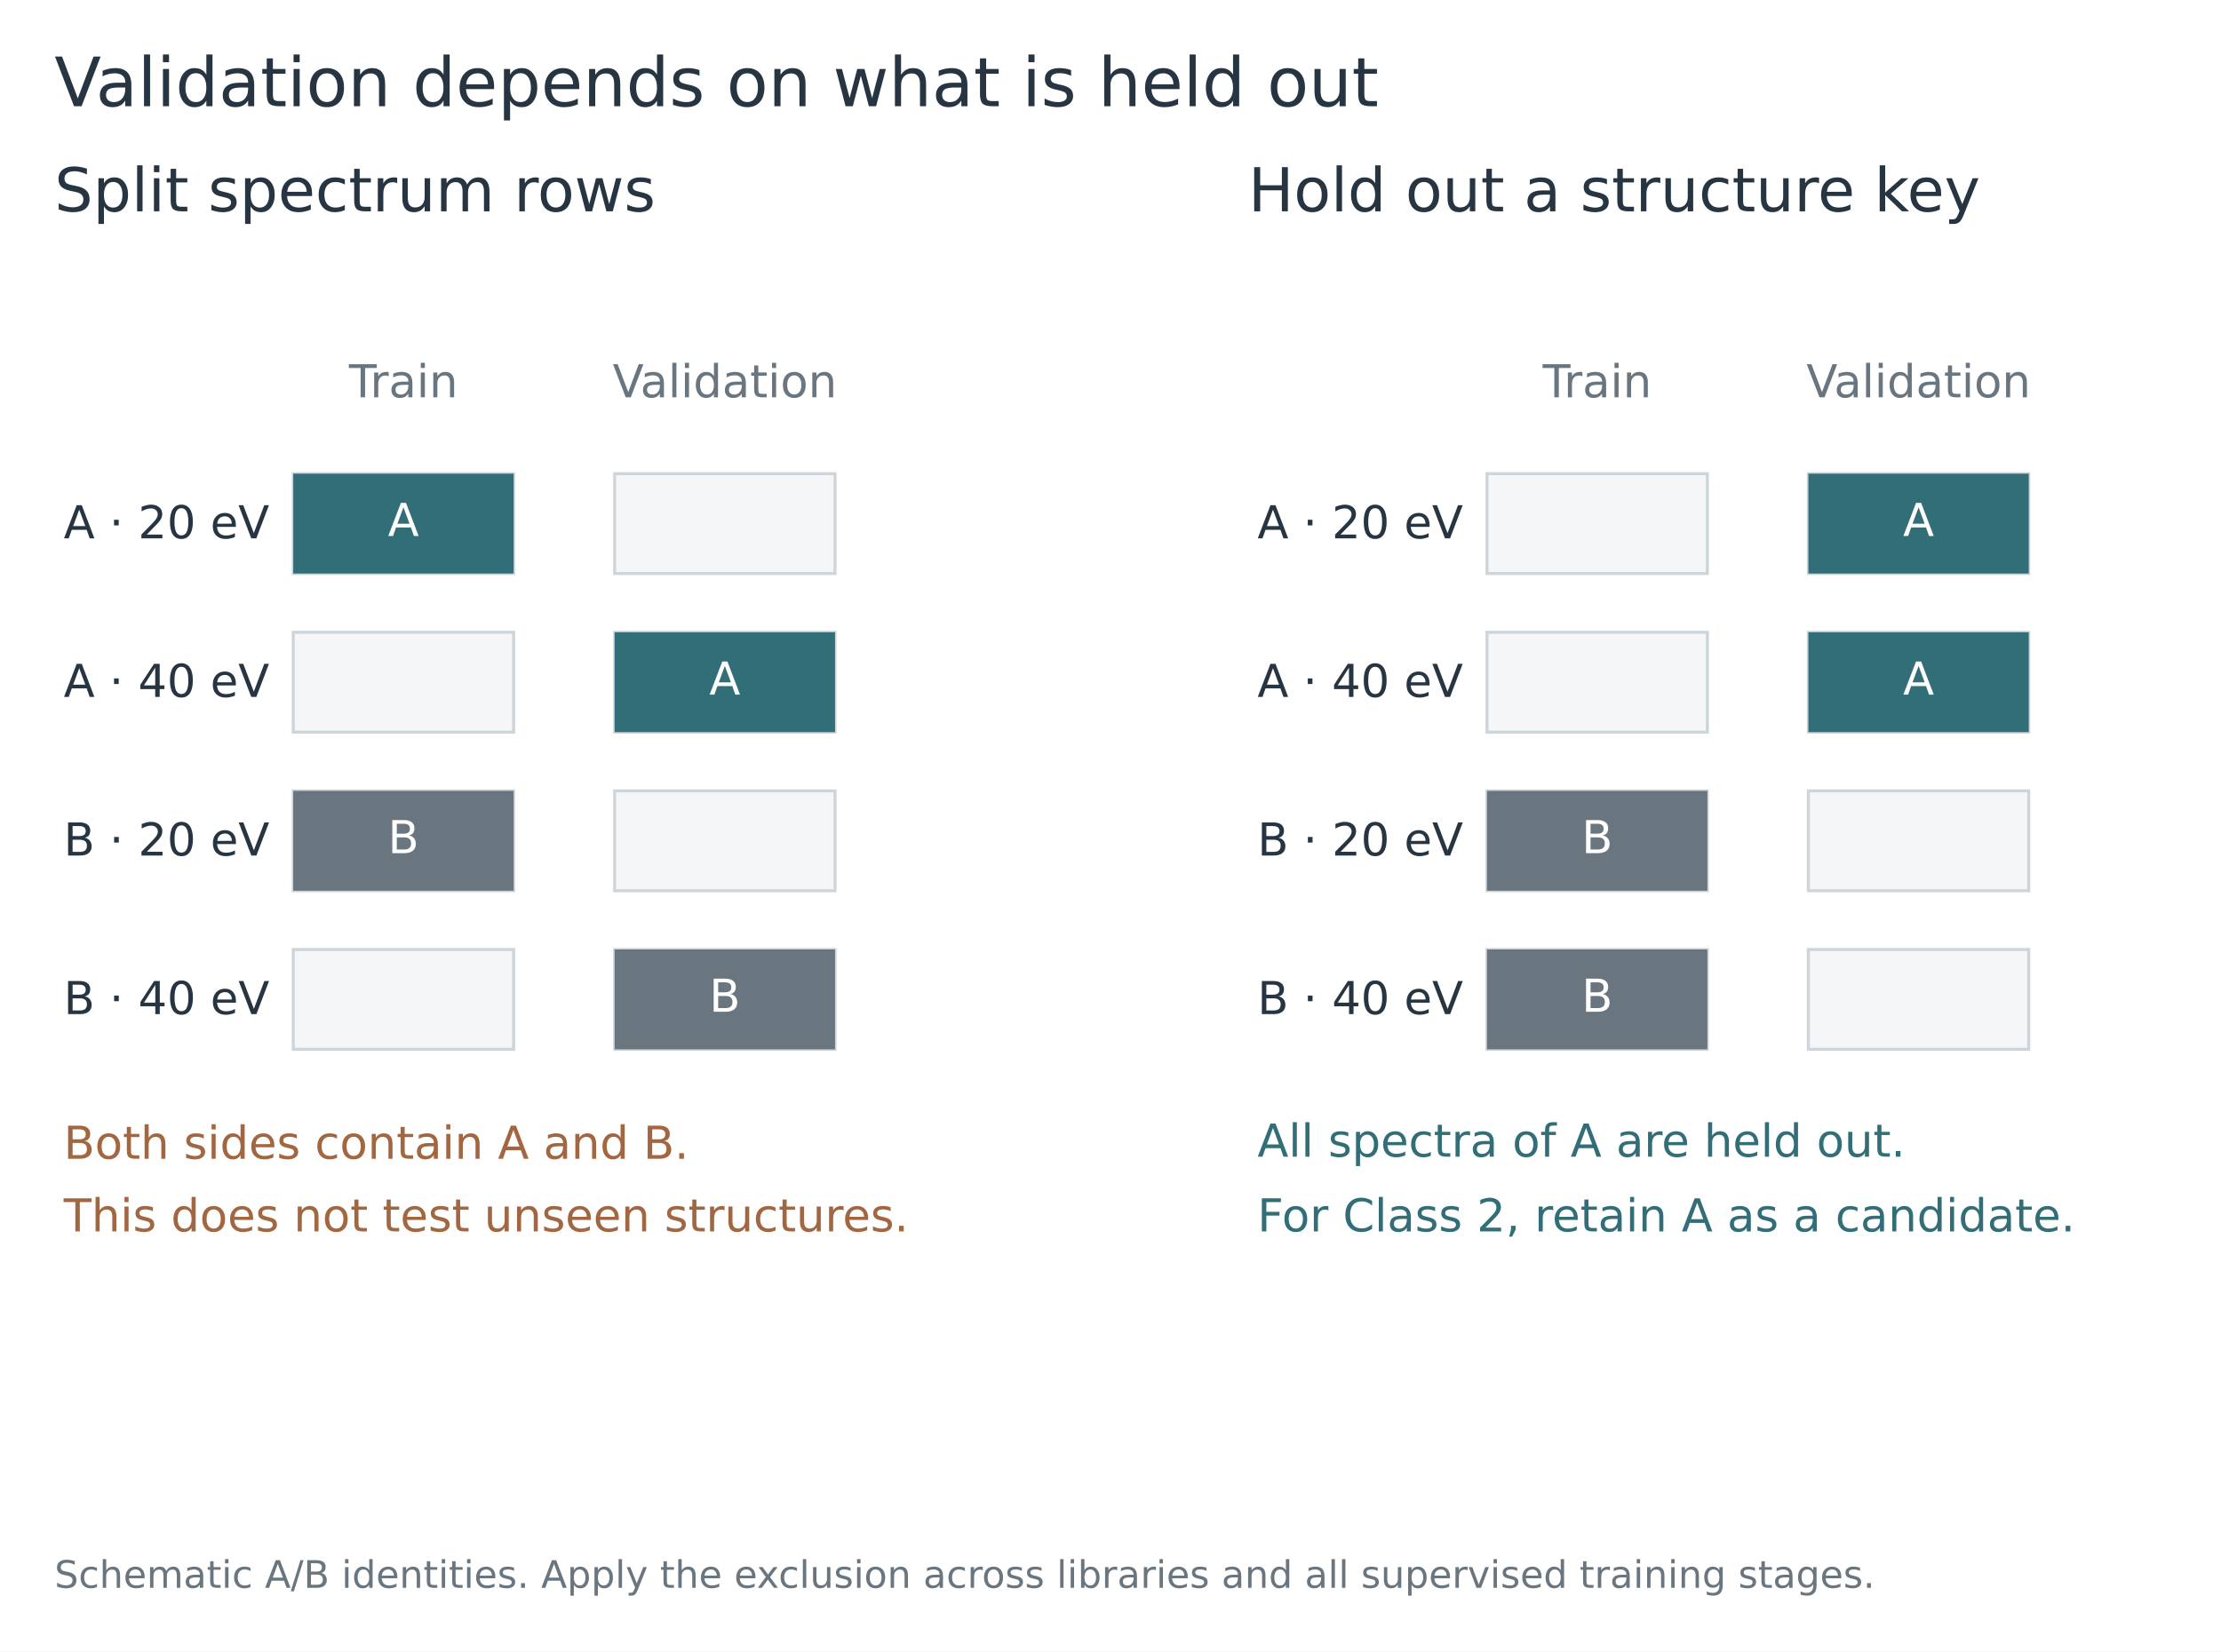
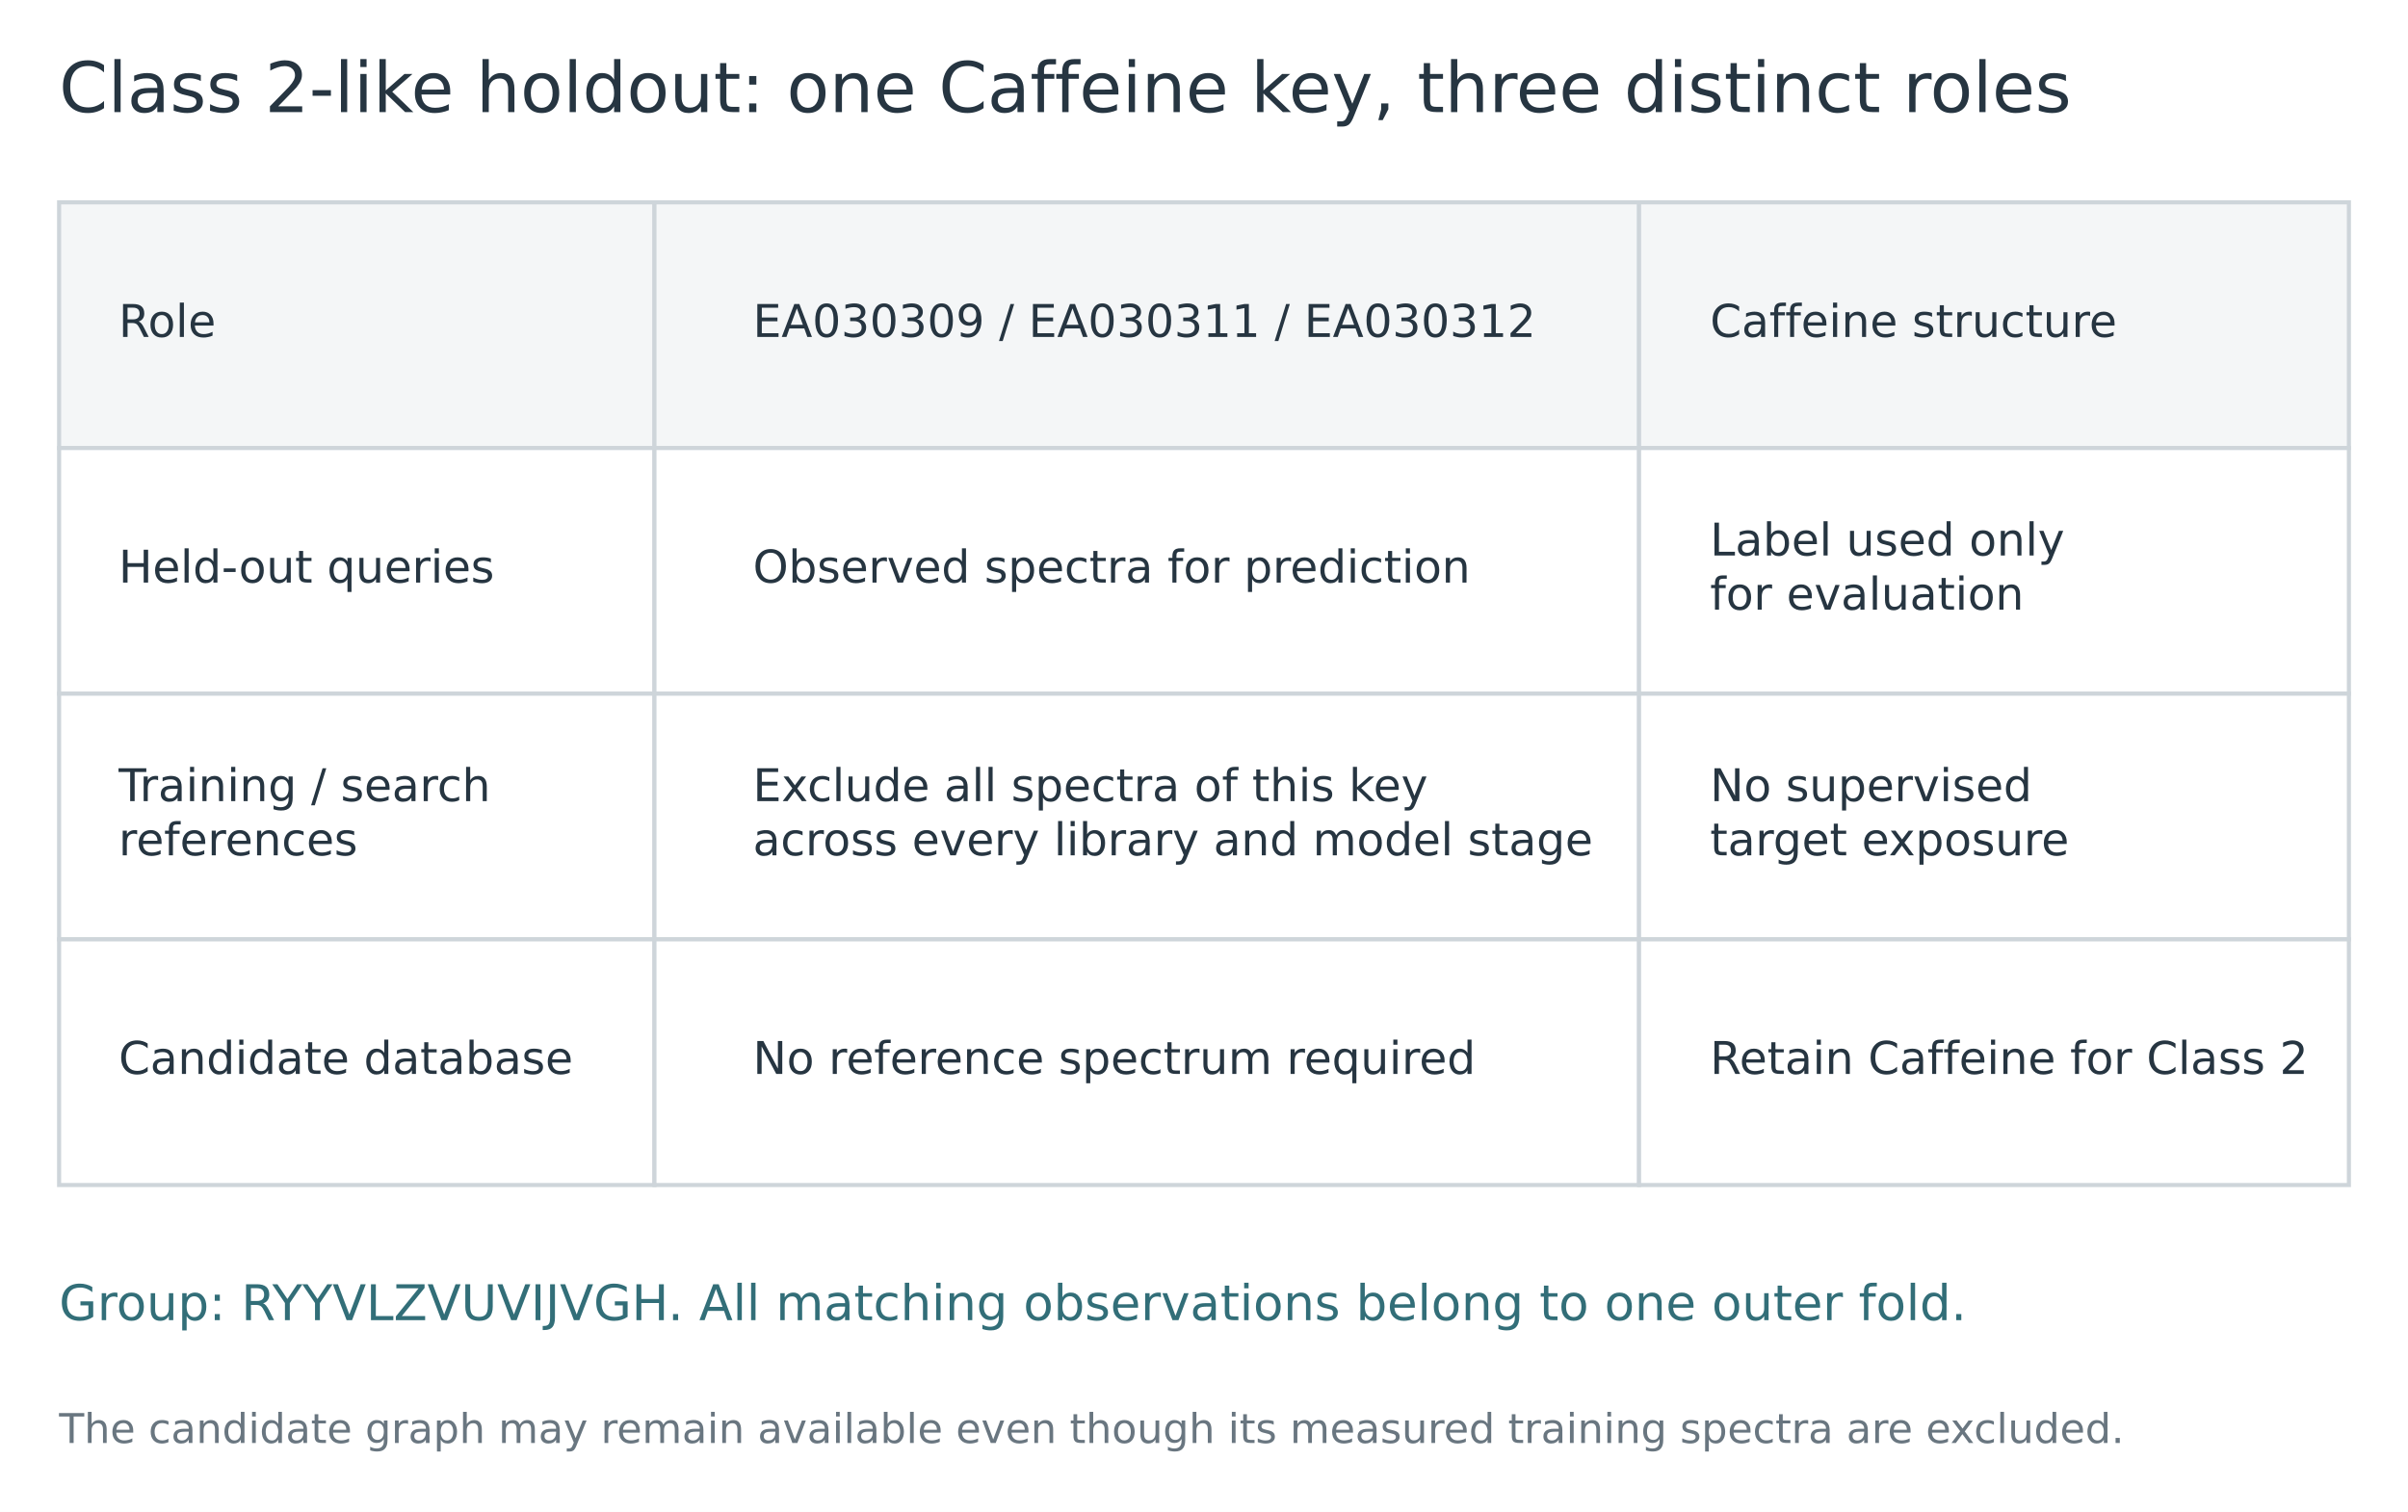
- <svg xmlns="http://www.w3.org/2000/svg" width="586.8pt" height="436.418pt" viewBox="0 0 586.8 436.418" version="1.1">
+ <svg xmlns="http://www.w3.org/2000/svg" width="586.8pt" height="368.489pt" viewBox="0 0 586.8 368.489" version="1.1">
  <defs>
    <style type="text/css">*{stroke-linejoin: round; stroke-linecap: butt}</style>
  </defs>
  <g id="figure_1">
    <g id="patch_1">
-       <path d="M 0 436.418 L 586.8 436.418 L 586.8 0 L 0 0 z " style="fill: #ffffff" />
+       <path d="M 0 368.489 L 586.8 368.489 L 586.8 -0 L 0 -0 z " style="fill: #ffffff" />
    </g>
    <g id="axes_1">
-       <g id="patch_2">
-         <path d="M 77.478 151.569 L 135.704 151.569 L 135.704 125.179 L 77.478 125.179 z " clip-path="url(#p78407b062c)" style="fill: #f4f6f7; stroke: #ced5da; stroke-width: 0.8; stroke-linejoin: miter" />
+       <g id="table_1">
+         <g id="patch_2">
+           <path d="M 14.4 109.193 L 159.48 109.193 L 159.48 49.317 L 14.4 49.317 z " style="fill: #f4f6f7; stroke: #ced5da; stroke-linejoin: miter" />
+         </g>
+         <g id="text_1">
+           <text style="font-size: 11px; font-family: 'DejaVu Sans'; text-anchor: start; fill: #263541" x="28.908" y="82.113" transform="rotate(-0 28.908 82.1128)">Role</text>
+         </g>
+         <g id="patch_3">
+           <path d="M 159.48 109.193 L 399.42 109.193 L 399.42 49.317 L 159.48 49.317 z " style="fill: #f4f6f7; stroke: #ced5da; stroke-linejoin: miter" />
+         </g>
+         <g id="text_2">
+           <text style="font-size: 11px; font-family: 'DejaVu Sans'; text-anchor: start; fill: #263541" x="183.474" y="82.112" transform="rotate(-0 183.474 82.11237)">EA030309 / EA030311 / EA030312</text>
+         </g>
+         <g id="patch_4">
+           <path d="M 399.42 109.193 L 572.4 109.193 L 572.4 49.317 L 399.42 49.317 z " style="fill: #f4f6f7; stroke: #ced5da; stroke-linejoin: miter" />
+         </g>
+         <g id="text_3">
+           <text style="font-size: 11px; font-family: 'DejaVu Sans'; text-anchor: start; fill: #263541" x="416.718" y="82.113" transform="rotate(-0 416.718 82.1128)">Caffeine structure</text>
+         </g>
+         <g id="patch_5">
+           <path d="M 14.4 169.068 L 159.48 169.068 L 159.48 109.193 L 14.4 109.193 z " style="fill: #ffffff; stroke: #ced5da; stroke-linejoin: miter" />
+         </g>
+         <g id="text_4">
+           <text style="font-size: 11px; font-family: 'DejaVu Sans'; text-anchor: start; fill: #263541" x="28.908" y="141.988" transform="rotate(-0 28.908 141.988)">Held-out queries</text>
+         </g>
+         <g id="patch_6">
+           <path d="M 159.48 169.068 L 399.42 169.068 L 399.42 109.193 L 159.48 109.193 z " style="fill: #ffffff; stroke: #ced5da; stroke-linejoin: miter" />
+         </g>
+         <g id="text_5">
+           <text style="font-size: 11px; font-family: 'DejaVu Sans'; text-anchor: start; fill: #263541" x="183.474" y="141.988" transform="rotate(-0 183.474 141.988)">Observed spectra for prediction</text>
+         </g>
+         <g id="patch_7">
+           <path d="M 399.42 169.068 L 572.4 169.068 L 572.4 109.193 L 399.42 109.193 z " style="fill: #ffffff; stroke: #ced5da; stroke-linejoin: miter" />
+         </g>
+         <g id="text_6">
+           <text style="font-size: 11px; font-family: 'DejaVu Sans'; fill: #263541" transform="translate(416.718 135.3865)">Label used only</text>
+           <text style="font-size: 11px; font-family: 'DejaVu Sans'; fill: #263541" transform="translate(416.718 148.5895)">for evaluation</text>
+         </g>
+         <g id="patch_8">
+           <path d="M 14.4 228.943 L 159.48 228.943 L 159.48 169.068 L 14.4 169.068 z " style="fill: #ffffff; stroke: #ced5da; stroke-linejoin: miter" />
+         </g>
+         <g id="text_7">
+           <text style="font-size: 11px; font-family: 'DejaVu Sans'; fill: #263541" transform="translate(28.908 195.2617)">Training / search</text>
+           <text style="font-size: 11px; font-family: 'DejaVu Sans'; fill: #263541" transform="translate(28.908 208.4647)">references</text>
+         </g>
+         <g id="patch_9">
+           <path d="M 159.48 228.943 L 399.42 228.943 L 399.42 169.068 L 159.48 169.068 z " style="fill: #ffffff; stroke: #ced5da; stroke-linejoin: miter" />
+         </g>
+         <g id="text_8">
+           <text style="font-size: 11px; font-family: 'DejaVu Sans'; fill: #263541" transform="translate(183.474 195.2617)">Exclude all spectra of this key</text>
+           <text style="font-size: 11px; font-family: 'DejaVu Sans'; fill: #263541" transform="translate(183.474 208.4647)">across every library and model stage</text>
+         </g>
+         <g id="patch_10">
+           <path d="M 399.42 228.943 L 572.4 228.943 L 572.4 169.068 L 399.42 169.068 z " style="fill: #ffffff; stroke: #ced5da; stroke-linejoin: miter" />
+         </g>
+         <g id="text_9">
+           <text style="font-size: 11px; font-family: 'DejaVu Sans'; fill: #263541" transform="translate(416.718 195.2621)">No supervised</text>
+           <text style="font-size: 11px; font-family: 'DejaVu Sans'; fill: #263541" transform="translate(416.718 208.4643)">target exposure</text>
+         </g>
+         <g id="patch_11">
+           <path d="M 14.4 288.818 L 159.48 288.818 L 159.48 228.943 L 14.4 228.943 z " style="fill: #ffffff; stroke: #ced5da; stroke-linejoin: miter" />
+         </g>
+         <g id="text_10">
+           <text style="font-size: 11px; font-family: 'DejaVu Sans'; text-anchor: start; fill: #263541" x="28.908" y="261.738" transform="rotate(-0 28.908 261.7384)">Candidate database</text>
+         </g>
+         <g id="patch_12">
+           <path d="M 159.48 288.818 L 399.42 288.818 L 399.42 228.943 L 159.48 228.943 z " style="fill: #ffffff; stroke: #ced5da; stroke-linejoin: miter" />
+         </g>
+         <g id="text_11">
+           <text style="font-size: 11px; font-family: 'DejaVu Sans'; text-anchor: start; fill: #263541" x="183.474" y="261.738" transform="rotate(-0 183.474 261.7384)">No reference spectrum required</text>
+         </g>
+         <g id="patch_13">
+           <path d="M 399.42 288.818 L 572.4 288.818 L 572.4 228.943 L 399.42 228.943 z " style="fill: #ffffff; stroke: #ced5da; stroke-linejoin: miter" />
+         </g>
+         <g id="text_12">
+           <text style="font-size: 11px; font-family: 'DejaVu Sans'; text-anchor: start; fill: #263541" x="416.718" y="261.738" transform="rotate(-0 416.718 261.7384)">Retain Caffeine for Class 2</text>
+         </g>
      </g>
-       <g id="patch_3">
-         <path d="M 162.391 151.569 L 220.617 151.569 L 220.617 125.179 L 162.391 125.179 z " clip-path="url(#p78407b062c)" style="fill: #f4f6f7; stroke: #ced5da; stroke-width: 0.8; stroke-linejoin: miter" />
+       <g id="text_13">
+         <text style="font-size: 12px; font-family: 'DejaVu Sans'; text-anchor: start; fill: #326e78" x="14.4" y="321.75" transform="rotate(-0 14.4 321.7495)">Group: RYYVLZVUVIJVGH. All matching observations belong to one outer fold.</text>
      </g>
-       <g id="patch_4">
-         <path d="M 77.478 193.481 L 135.704 193.481 L 135.704 167.092 L 77.478 167.092 z " clip-path="url(#p78407b062c)" style="fill: #f4f6f7; stroke: #ced5da; stroke-width: 0.8; stroke-linejoin: miter" />
+       <g id="text_14">
+         <text style="font-size: 10px; font-family: 'DejaVu Sans'; text-anchor: start; fill: #697680" x="14.4" y="351.687" transform="rotate(-0 14.4 351.6871)">The candidate graph may remain available even though its measured training spectra are excluded.</text>
      </g>
-       <g id="patch_5">
-         <path d="M 162.391 193.481 L 220.617 193.481 L 220.617 167.092 L 162.391 167.092 z " clip-path="url(#p78407b062c)" style="fill: #f4f6f7; stroke: #ced5da; stroke-width: 0.8; stroke-linejoin: miter" />
-       </g>
-       <g id="patch_6">
-         <path d="M 77.478 235.394 L 135.704 235.394 L 135.704 209.004 L 77.478 209.004 z " clip-path="url(#p78407b062c)" style="fill: #f4f6f7; stroke: #ced5da; stroke-width: 0.8; stroke-linejoin: miter" />
-       </g>
-       <g id="patch_7">
-         <path d="M 162.391 235.394 L 220.617 235.394 L 220.617 209.004 L 162.391 209.004 z " clip-path="url(#p78407b062c)" style="fill: #f4f6f7; stroke: #ced5da; stroke-width: 0.8; stroke-linejoin: miter" />
-       </g>
-       <g id="patch_8">
-         <path d="M 77.478 277.307 L 135.704 277.307 L 135.704 250.917 L 77.478 250.917 z " clip-path="url(#p78407b062c)" style="fill: #f4f6f7; stroke: #ced5da; stroke-width: 0.8; stroke-linejoin: miter" />
-       </g>
-       <g id="patch_9">
-         <path d="M 162.391 277.307 L 220.617 277.307 L 220.617 250.917 L 162.391 250.917 z " clip-path="url(#p78407b062c)" style="fill: #f4f6f7; stroke: #ced5da; stroke-width: 0.8; stroke-linejoin: miter" />
-       </g>
-       <g id="patch_10">
-         <path d="M 77.478 151.569 L 135.704 151.569 L 135.704 125.179 L 77.478 125.179 z " clip-path="url(#p78407b062c)" style="fill: #326e78" />
-       </g>
-       <g id="patch_11">
-         <path d="M 162.391 193.481 L 220.617 193.481 L 220.617 167.092 L 162.391 167.092 z " clip-path="url(#p78407b062c)" style="fill: #326e78" />
-       </g>
-       <g id="patch_12">
-         <path d="M 77.478 235.394 L 135.704 235.394 L 135.704 209.004 L 77.478 209.004 z " clip-path="url(#p78407b062c)" style="fill: #697680" />
-       </g>
-       <g id="patch_13">
-         <path d="M 162.391 277.307 L 220.617 277.307 L 220.617 250.917 L 162.391 250.917 z " clip-path="url(#p78407b062c)" style="fill: #697680" />
-       </g>
-       <g id="text_1">
-         <text style="font-size: 12px; font-family: 'DejaVu Sans'; text-anchor: middle; fill: #697680" x="106.591" y="104.999" transform="rotate(-0 106.5913 104.999)">Train</text>
-       </g>
-       <g id="text_2">
-         <text style="font-size: 12px; font-family: 'DejaVu Sans'; text-anchor: middle; fill: #697680" x="191.504" y="104.999" transform="rotate(-0 191.5043 104.999)">Validation</text>
-       </g>
-       <g id="text_3">
-         <text style="font-size: 12px; font-family: 'DejaVu Sans'; text-anchor: start; fill: #263541" x="16.826" y="142.267" transform="rotate(-0 16.82609 142.2673)">A · 20 eV</text>
-       </g>
-       <g id="text_4">
-         <text style="font-size: 12px; font-family: 'DejaVu Sans'; text-anchor: start; fill: #263541" x="16.826" y="184.18" transform="rotate(-0 16.82609 184.1799)">A · 40 eV</text>
-       </g>
-       <g id="text_5">
-         <text style="font-size: 12px; font-family: 'DejaVu Sans'; text-anchor: start; fill: #263541" x="16.826" y="226.093" transform="rotate(-0 16.82609 226.0925)">B · 20 eV</text>
-       </g>
-       <g id="text_6">
-         <text style="font-size: 12px; font-family: 'DejaVu Sans'; text-anchor: start; fill: #263541" x="16.826" y="268.005" transform="rotate(-0 16.82609 268.0052)">B · 40 eV</text>
-       </g>
-       <g id="text_7">
-         <text style="font-size: 12px; font-family: 'DejaVu Sans'; text-anchor: middle; fill: #ffffff" x="106.591" y="141.646" transform="rotate(-0 106.5913 141.6463)">A</text>
-       </g>
-       <g id="text_8">
-         <text style="font-size: 12px; font-family: 'DejaVu Sans'; text-anchor: middle; fill: #ffffff" x="191.504" y="183.559" transform="rotate(-0 191.5043 183.559)">A</text>
-       </g>
-       <g id="text_9">
-         <text style="font-size: 12px; font-family: 'DejaVu Sans'; text-anchor: middle; fill: #ffffff" x="106.591" y="225.472" transform="rotate(-0 106.5913 225.4716)">B</text>
-       </g>
-       <g id="text_10">
-         <text style="font-size: 12px; font-family: 'DejaVu Sans'; text-anchor: middle; fill: #ffffff" x="191.504" y="267.384" transform="rotate(-0 191.5043 267.3843)">B</text>
-       </g>
-       <g id="text_11">
-         <text style="font-size: 12px; font-family: 'DejaVu Sans'; fill: #a26641" transform="translate(16.82609 306.2285)">Both sides contain A and B.</text>
-         <text style="font-size: 12px; font-family: 'DejaVu Sans'; fill: #a26641" transform="translate(16.82609 325.4285)">This does not test unseen structures.</text>
-       </g>
-       <g id="text_12">
-         <text style="font-size: 16px; font-family: 'DejaVu Sans'; text-anchor: start; fill: #263541" x="14.4" y="55.848" transform="rotate(-0 14.4 55.848)">Split spectrum rows</text>
+       <g id="text_15">
+         <text style="font-size: 17px; font-family: 'DejaVu Sans'; text-anchor: start; fill: #263541" x="14.4" y="27.317" transform="rotate(-0 14.4 27.31734)">Class 2-like holdout: one Caffeine key, three distinct roles</text>
      </g>
    </g>
-     <g id="axes_2">
-       <g id="patch_14">
-         <path d="M 392.87 151.569 L 451.096 151.569 L 451.096 125.179 L 392.87 125.179 z " clip-path="url(#p903dfc3bda)" style="fill: #f4f6f7; stroke: #ced5da; stroke-width: 0.8; stroke-linejoin: miter" />
-       </g>
-       <g id="patch_15">
-         <path d="M 477.783 151.569 L 536.009 151.569 L 536.009 125.179 L 477.783 125.179 z " clip-path="url(#p903dfc3bda)" style="fill: #f4f6f7; stroke: #ced5da; stroke-width: 0.8; stroke-linejoin: miter" />
-       </g>
-       <g id="patch_16">
-         <path d="M 392.87 193.481 L 451.096 193.481 L 451.096 167.092 L 392.87 167.092 z " clip-path="url(#p903dfc3bda)" style="fill: #f4f6f7; stroke: #ced5da; stroke-width: 0.8; stroke-linejoin: miter" />
-       </g>
-       <g id="patch_17">
-         <path d="M 477.783 193.481 L 536.009 193.481 L 536.009 167.092 L 477.783 167.092 z " clip-path="url(#p903dfc3bda)" style="fill: #f4f6f7; stroke: #ced5da; stroke-width: 0.8; stroke-linejoin: miter" />
-       </g>
-       <g id="patch_18">
-         <path d="M 392.87 235.394 L 451.096 235.394 L 451.096 209.004 L 392.87 209.004 z " clip-path="url(#p903dfc3bda)" style="fill: #f4f6f7; stroke: #ced5da; stroke-width: 0.8; stroke-linejoin: miter" />
-       </g>
-       <g id="patch_19">
-         <path d="M 477.783 235.394 L 536.009 235.394 L 536.009 209.004 L 477.783 209.004 z " clip-path="url(#p903dfc3bda)" style="fill: #f4f6f7; stroke: #ced5da; stroke-width: 0.8; stroke-linejoin: miter" />
-       </g>
-       <g id="patch_20">
-         <path d="M 392.87 277.307 L 451.096 277.307 L 451.096 250.917 L 392.87 250.917 z " clip-path="url(#p903dfc3bda)" style="fill: #f4f6f7; stroke: #ced5da; stroke-width: 0.8; stroke-linejoin: miter" />
-       </g>
-       <g id="patch_21">
-         <path d="M 477.783 277.307 L 536.009 277.307 L 536.009 250.917 L 477.783 250.917 z " clip-path="url(#p903dfc3bda)" style="fill: #f4f6f7; stroke: #ced5da; stroke-width: 0.8; stroke-linejoin: miter" />
-       </g>
-       <g id="patch_22">
-         <path d="M 477.783 151.569 L 536.009 151.569 L 536.009 125.179 L 477.783 125.179 z " clip-path="url(#p903dfc3bda)" style="fill: #326e78" />
-       </g>
-       <g id="patch_23">
-         <path d="M 477.783 193.481 L 536.009 193.481 L 536.009 167.092 L 477.783 167.092 z " clip-path="url(#p903dfc3bda)" style="fill: #326e78" />
-       </g>
-       <g id="patch_24">
-         <path d="M 392.87 235.394 L 451.096 235.394 L 451.096 209.004 L 392.87 209.004 z " clip-path="url(#p903dfc3bda)" style="fill: #697680" />
-       </g>
-       <g id="patch_25">
-         <path d="M 392.87 277.307 L 451.096 277.307 L 451.096 250.917 L 392.87 250.917 z " clip-path="url(#p903dfc3bda)" style="fill: #697680" />
-       </g>
-       <g id="text_13">
-         <text style="font-size: 12px; font-family: 'DejaVu Sans'; text-anchor: middle; fill: #697680" x="421.983" y="104.999" transform="rotate(-0 421.9826 104.999)">Train</text>
-       </g>
-       <g id="text_14">
-         <text style="font-size: 12px; font-family: 'DejaVu Sans'; text-anchor: middle; fill: #697680" x="506.896" y="104.999" transform="rotate(-0 506.8957 104.999)">Validation</text>
-       </g>
-       <g id="text_15">
-         <text style="font-size: 12px; font-family: 'DejaVu Sans'; text-anchor: start; fill: #263541" x="332.217" y="142.267" transform="rotate(-0 332.2174 142.2673)">A · 20 eV</text>
-       </g>
-       <g id="text_16">
-         <text style="font-size: 12px; font-family: 'DejaVu Sans'; text-anchor: start; fill: #263541" x="332.217" y="184.18" transform="rotate(-0 332.2174 184.1799)">A · 40 eV</text>
-       </g>
-       <g id="text_17">
-         <text style="font-size: 12px; font-family: 'DejaVu Sans'; text-anchor: start; fill: #263541" x="332.217" y="226.093" transform="rotate(-0 332.2174 226.0925)">B · 20 eV</text>
-       </g>
-       <g id="text_18">
-         <text style="font-size: 12px; font-family: 'DejaVu Sans'; text-anchor: start; fill: #263541" x="332.217" y="268.005" transform="rotate(-0 332.2174 268.0052)">B · 40 eV</text>
-       </g>
-       <g id="text_19">
-         <text style="font-size: 12px; font-family: 'DejaVu Sans'; text-anchor: middle; fill: #ffffff" x="506.896" y="141.646" transform="rotate(-0 506.8957 141.6463)">A</text>
-       </g>
-       <g id="text_20">
-         <text style="font-size: 12px; font-family: 'DejaVu Sans'; text-anchor: middle; fill: #ffffff" x="506.896" y="183.559" transform="rotate(-0 506.8957 183.559)">A</text>
-       </g>
-       <g id="text_21">
-         <text style="font-size: 12px; font-family: 'DejaVu Sans'; text-anchor: middle; fill: #ffffff" x="421.983" y="225.472" transform="rotate(-0 421.9826 225.4716)">B</text>
-       </g>
-       <g id="text_22">
-         <text style="font-size: 12px; font-family: 'DejaVu Sans'; text-anchor: middle; fill: #ffffff" x="421.983" y="267.384" transform="rotate(-0 421.9826 267.3843)">B</text>
-       </g>
-       <g id="text_23">
-         <text style="font-size: 12px; font-family: 'DejaVu Sans'; fill: #326e78" transform="translate(332.2174 305.6782)">All spectra of A are held out.</text>
-         <text style="font-size: 12px; font-family: 'DejaVu Sans'; fill: #326e78" transform="translate(332.2174 325.4285)">For Class 2, retain A as a candidate.</text>
-       </g>
-       <g id="text_24">
-         <text style="font-size: 16px; font-family: 'DejaVu Sans'; text-anchor: start; fill: #263541" x="329.791" y="55.848" transform="rotate(-0 329.7913 55.848)">Hold out a structure key</text>
-       </g>
-     </g>
-     <g id="text_25">
-       <text style="font-size: 18px; font-family: 'DejaVu Sans'; text-anchor: start; fill: #263541" x="14.4" y="28.077" transform="rotate(-0 14.4 28.07719)">Validation depends on what is held out</text>
-     </g>
-     <g id="text_26">
-       <text style="font-size: 10px; font-family: 'DejaVu Sans'; text-anchor: start; fill: #697680" x="14.4" y="419.616" transform="rotate(-0 14.4 419.616)">Schematic A/B identities. Apply the exclusion across libraries and all supervised training stages.</text>
-     </g>
  </g>
-   <defs>
-     <clipPath id="p78407b062c">
-       <rect x="14.4" y="70.848" width="242.609" height="310.464" />
-     </clipPath>
-     <clipPath id="p903dfc3bda">
-       <rect x="329.791" y="70.848" width="242.609" height="310.464" />
-     </clipPath>
-   </defs>
</svg>
